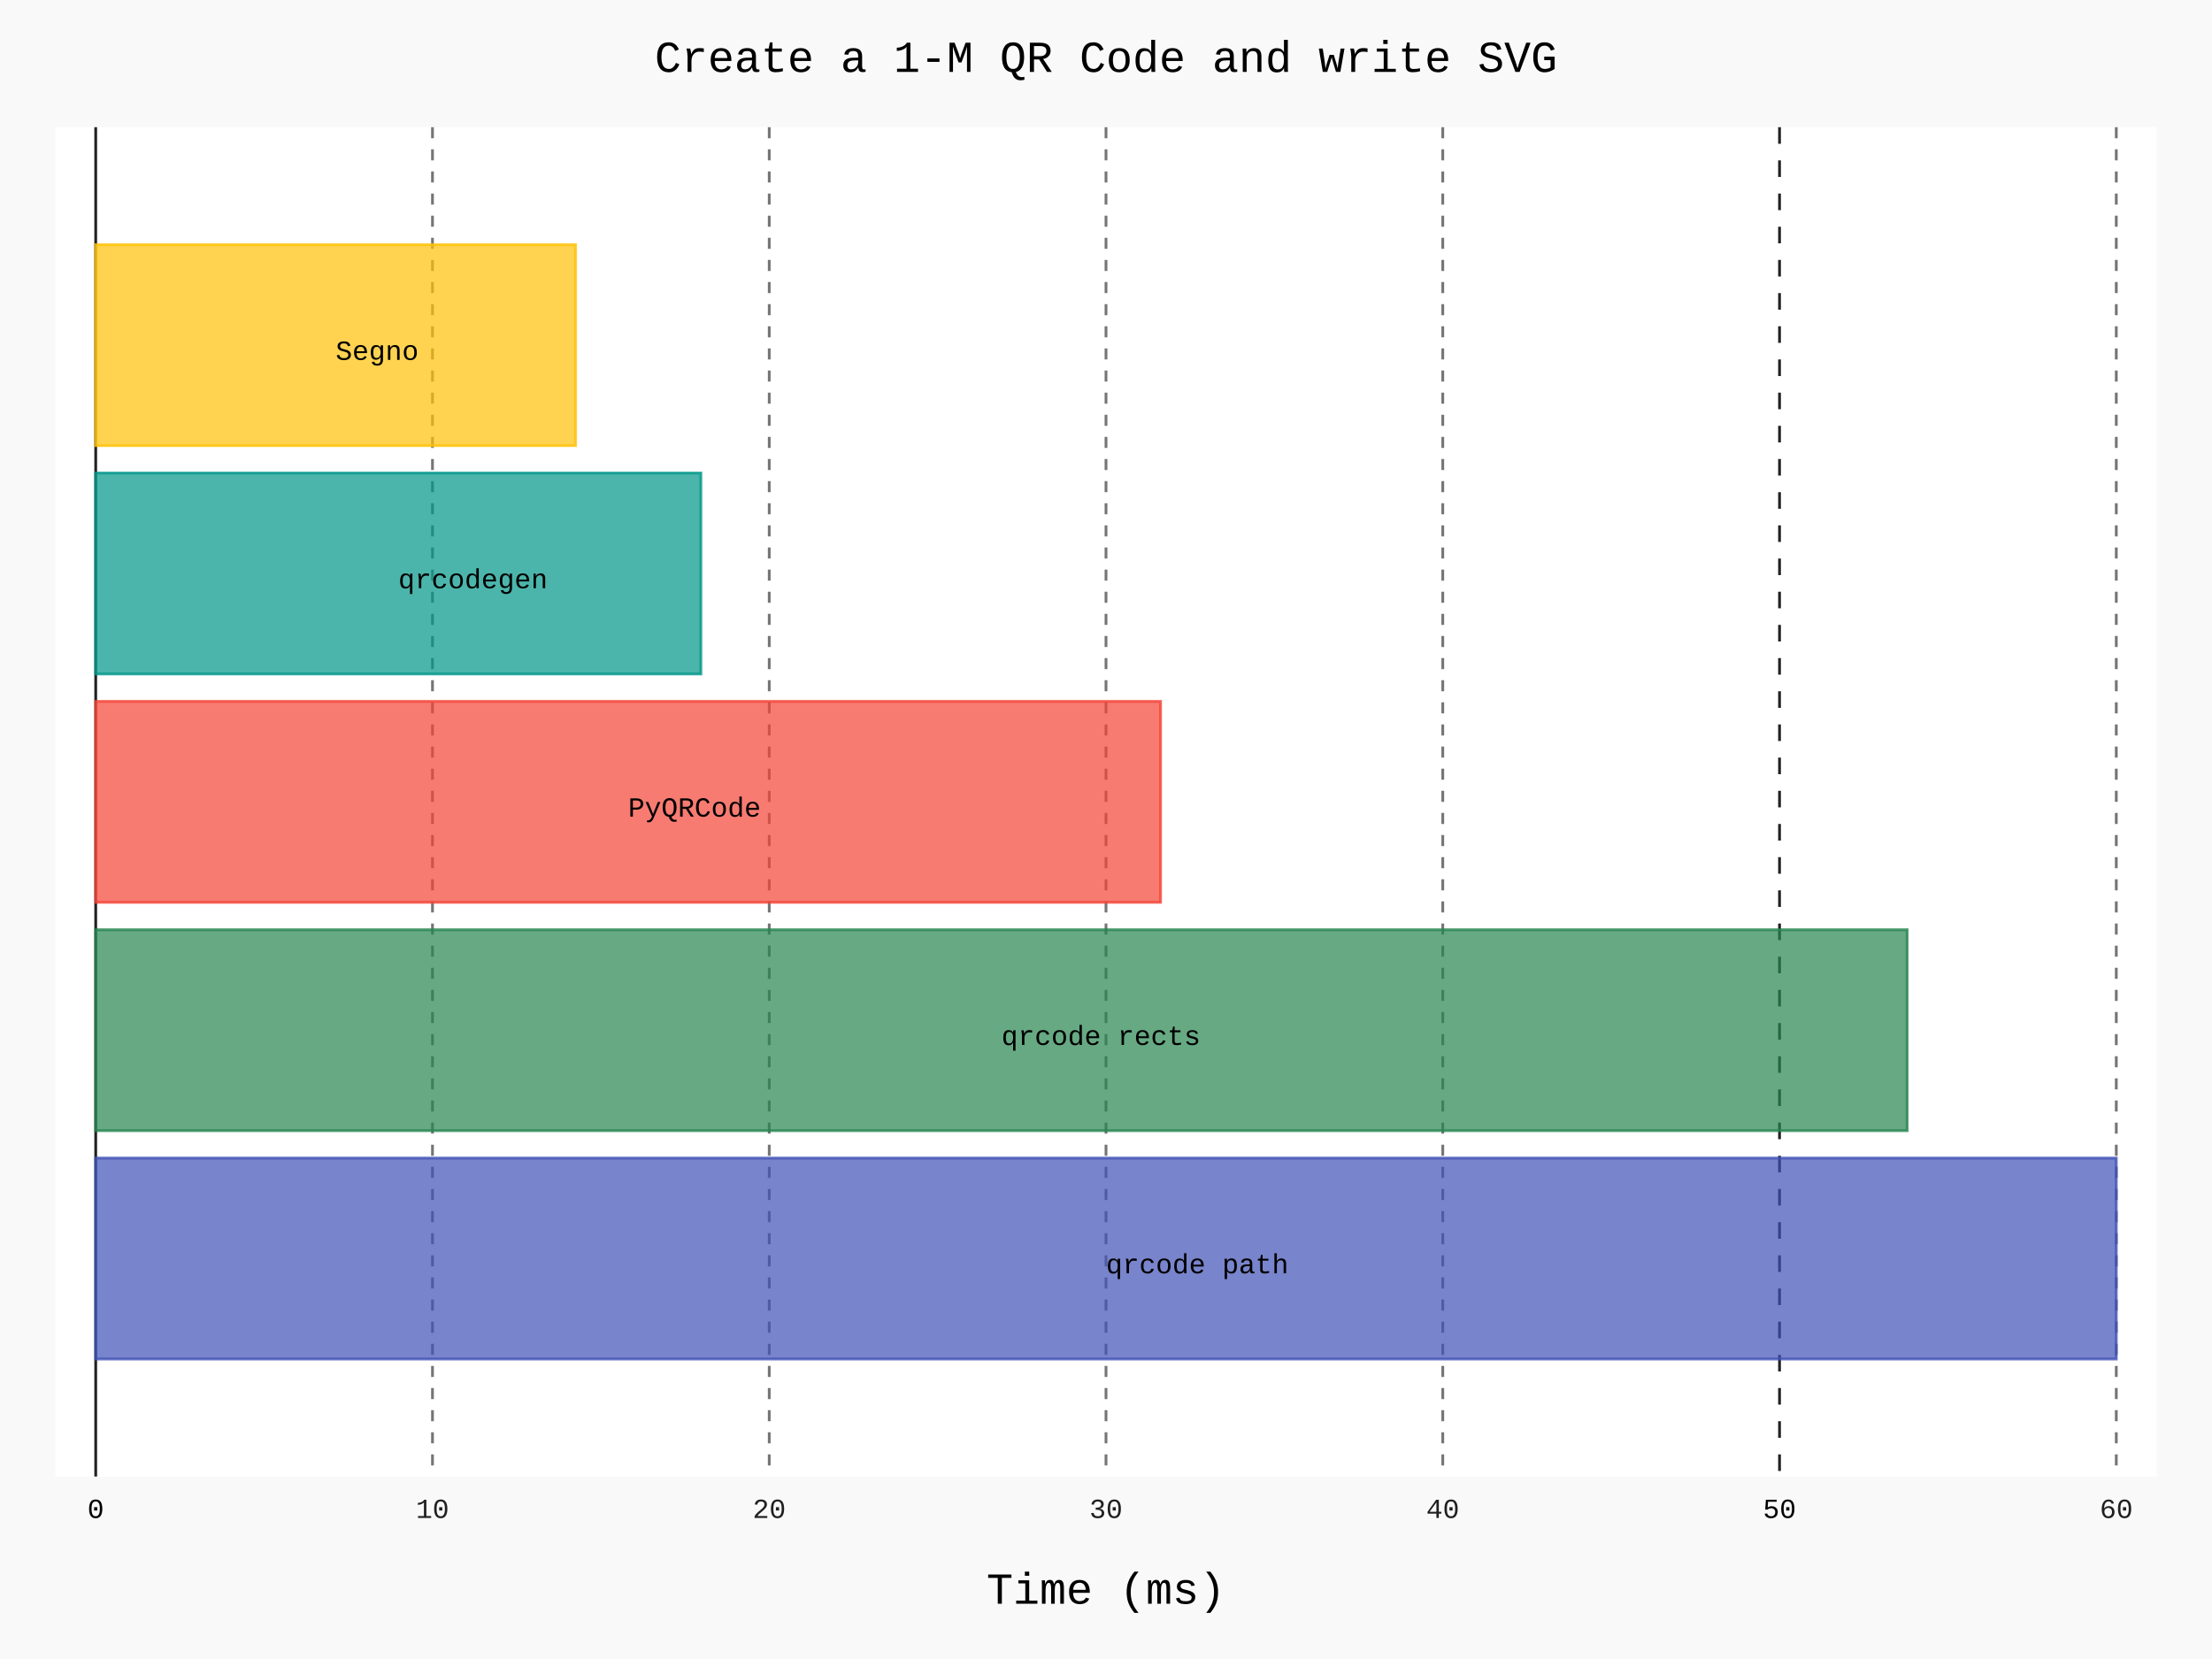
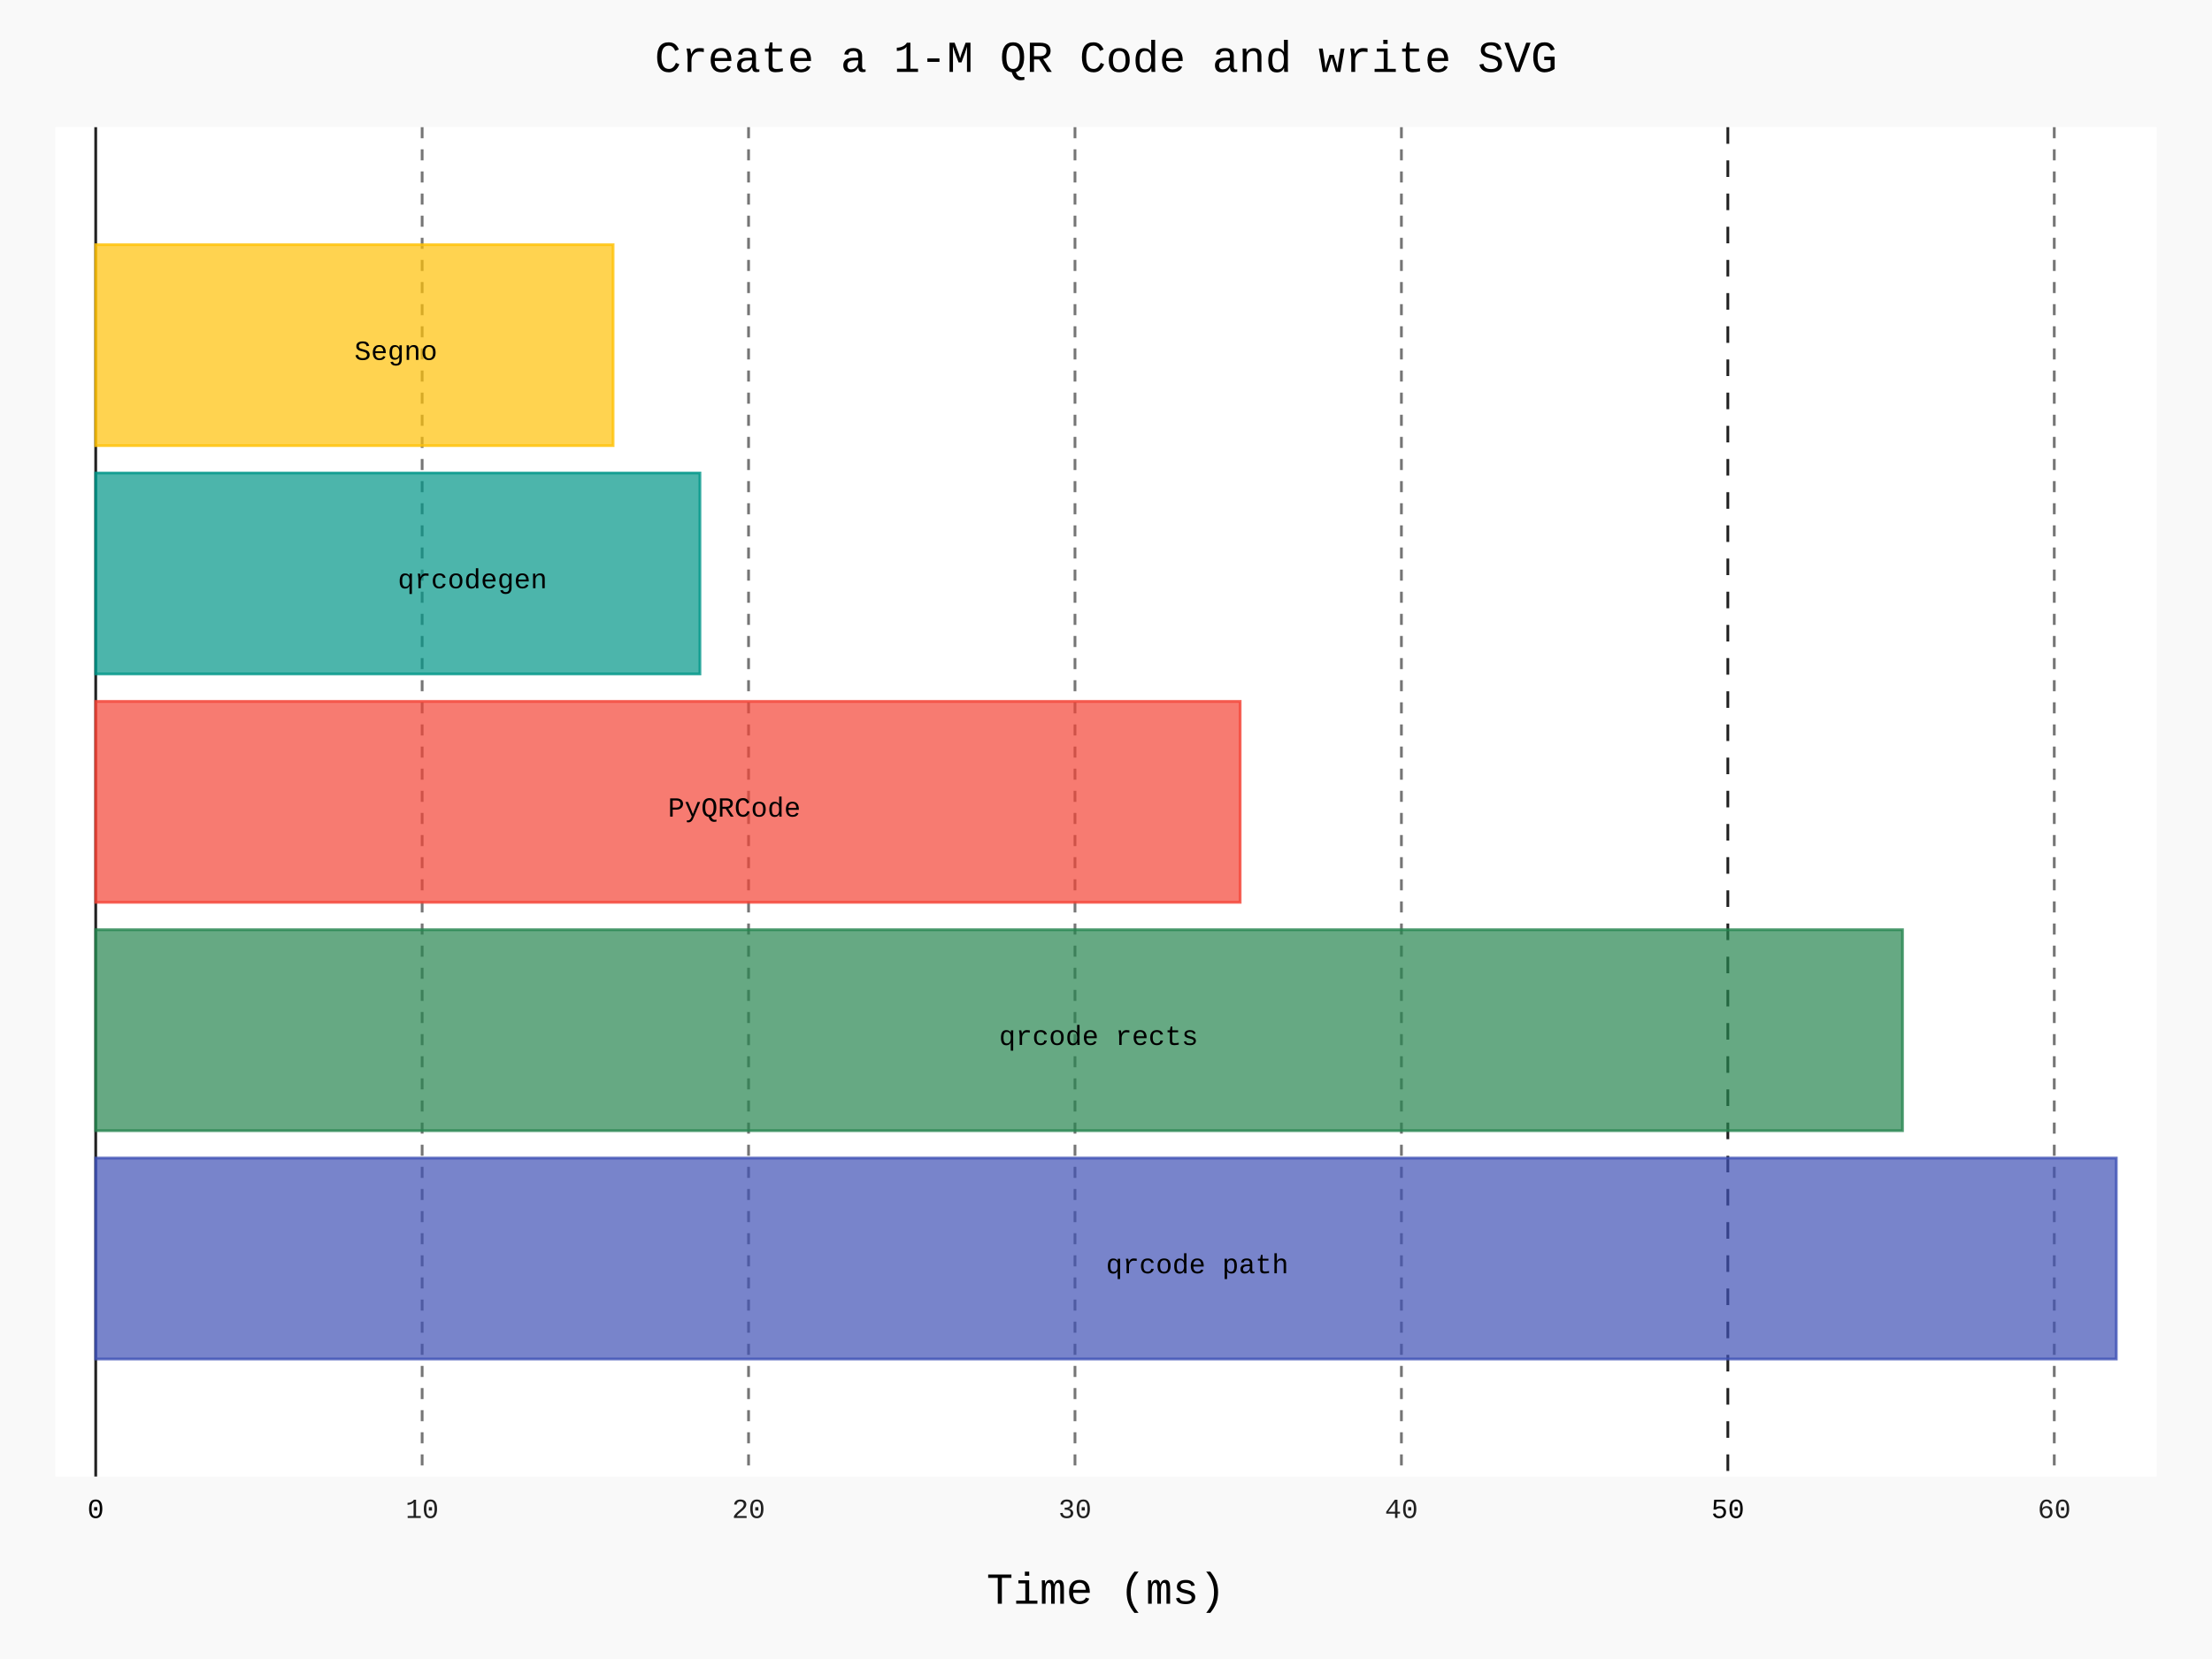
- <svg xmlns="http://www.w3.org/2000/svg" class="pygal-chart" id="chart-24f3d28e-d741-43fd-a59c-04d7cc5b841d" viewBox="0 0 800 600">
+ <svg xmlns="http://www.w3.org/2000/svg" class="pygal-chart" id="chart-6d819985-db5c-4f23-97a9-2e53fc2bde25" viewBox="0 0 800 600">
  <defs>
-     <style type="text/css">#chart-24f3d28e-d741-43fd-a59c-04d7cc5b841d{-webkit-user-select:none;-webkit-font-smoothing:antialiased;font-family:Consolas,"Liberation Mono",Menlo,Courier,monospace}#chart-24f3d28e-d741-43fd-a59c-04d7cc5b841d .title{font-family:Consolas,"Liberation Mono",Menlo,Courier,monospace;font-size:16px}#chart-24f3d28e-d741-43fd-a59c-04d7cc5b841d .legends .legend text{font-family:Consolas,"Liberation Mono",Menlo,Courier,monospace;font-size:14px}#chart-24f3d28e-d741-43fd-a59c-04d7cc5b841d .axis text{font-family:Consolas,"Liberation Mono",Menlo,Courier,monospace;font-size:10px}#chart-24f3d28e-d741-43fd-a59c-04d7cc5b841d .axis text.major{font-family:Consolas,"Liberation Mono",Menlo,Courier,monospace;font-size:10px}#chart-24f3d28e-d741-43fd-a59c-04d7cc5b841d .text-overlay text.value{font-family:Consolas,"Liberation Mono",Menlo,Courier,monospace;font-size:16px}#chart-24f3d28e-d741-43fd-a59c-04d7cc5b841d .text-overlay text.label{font-family:Consolas,"Liberation Mono",Menlo,Courier,monospace;font-size:10px}#chart-24f3d28e-d741-43fd-a59c-04d7cc5b841d .tooltip{font-family:Consolas,"Liberation Mono",Menlo,Courier,monospace;font-size:14px}#chart-24f3d28e-d741-43fd-a59c-04d7cc5b841d text.no_data{font-family:Consolas,"Liberation Mono",Menlo,Courier,monospace;font-size:64px}
- #chart-24f3d28e-d741-43fd-a59c-04d7cc5b841d{background-color:rgba(249,249,249,1)}#chart-24f3d28e-d741-43fd-a59c-04d7cc5b841d path,#chart-24f3d28e-d741-43fd-a59c-04d7cc5b841d line,#chart-24f3d28e-d741-43fd-a59c-04d7cc5b841d rect,#chart-24f3d28e-d741-43fd-a59c-04d7cc5b841d circle{-webkit-transition:150ms;-moz-transition:150ms;transition:150ms}#chart-24f3d28e-d741-43fd-a59c-04d7cc5b841d .graph &gt; .background{fill:rgba(249,249,249,1)}#chart-24f3d28e-d741-43fd-a59c-04d7cc5b841d .plot &gt; .background{fill:rgba(255,255,255,1)}#chart-24f3d28e-d741-43fd-a59c-04d7cc5b841d .graph{fill:rgba(0,0,0,.87)}#chart-24f3d28e-d741-43fd-a59c-04d7cc5b841d text.no_data{fill:rgba(0,0,0,1)}#chart-24f3d28e-d741-43fd-a59c-04d7cc5b841d .title{fill:rgba(0,0,0,1)}#chart-24f3d28e-d741-43fd-a59c-04d7cc5b841d .legends .legend text{fill:rgba(0,0,0,.87)}#chart-24f3d28e-d741-43fd-a59c-04d7cc5b841d .legends .legend:hover text{fill:rgba(0,0,0,1)}#chart-24f3d28e-d741-43fd-a59c-04d7cc5b841d .axis .line{stroke:rgba(0,0,0,1)}#chart-24f3d28e-d741-43fd-a59c-04d7cc5b841d .axis .guide.line{stroke:rgba(0,0,0,.54)}#chart-24f3d28e-d741-43fd-a59c-04d7cc5b841d .axis .major.line{stroke:rgba(0,0,0,.87)}#chart-24f3d28e-d741-43fd-a59c-04d7cc5b841d .axis text.major{fill:rgba(0,0,0,1)}#chart-24f3d28e-d741-43fd-a59c-04d7cc5b841d .axis.y .guides:hover .guide.line,#chart-24f3d28e-d741-43fd-a59c-04d7cc5b841d .line-graph .axis.x .guides:hover .guide.line,#chart-24f3d28e-d741-43fd-a59c-04d7cc5b841d .stackedline-graph .axis.x .guides:hover .guide.line,#chart-24f3d28e-d741-43fd-a59c-04d7cc5b841d .xy-graph .axis.x .guides:hover .guide.line{stroke:rgba(0,0,0,1)}#chart-24f3d28e-d741-43fd-a59c-04d7cc5b841d .axis .guides:hover text{fill:rgba(0,0,0,1)}#chart-24f3d28e-d741-43fd-a59c-04d7cc5b841d .reactive{fill-opacity:.7;stroke-opacity:.8}#chart-24f3d28e-d741-43fd-a59c-04d7cc5b841d .ci{stroke:rgba(0,0,0,.87)}#chart-24f3d28e-d741-43fd-a59c-04d7cc5b841d .reactive.active,#chart-24f3d28e-d741-43fd-a59c-04d7cc5b841d .active .reactive{fill-opacity:.8;stroke-opacity:.9;stroke-width:4}#chart-24f3d28e-d741-43fd-a59c-04d7cc5b841d .ci .reactive.active{stroke-width:1.5}#chart-24f3d28e-d741-43fd-a59c-04d7cc5b841d .series text{fill:rgba(0,0,0,1)}#chart-24f3d28e-d741-43fd-a59c-04d7cc5b841d .tooltip rect{fill:rgba(255,255,255,1);stroke:rgba(0,0,0,1);-webkit-transition:opacity 150ms;-moz-transition:opacity 150ms;transition:opacity 150ms}#chart-24f3d28e-d741-43fd-a59c-04d7cc5b841d .tooltip .label{fill:rgba(0,0,0,.87)}#chart-24f3d28e-d741-43fd-a59c-04d7cc5b841d .tooltip .label{fill:rgba(0,0,0,.87)}#chart-24f3d28e-d741-43fd-a59c-04d7cc5b841d .tooltip .legend{font-size:.8em;fill:rgba(0,0,0,.54)}#chart-24f3d28e-d741-43fd-a59c-04d7cc5b841d .tooltip .x_label{font-size:.6em;fill:rgba(0,0,0,1)}#chart-24f3d28e-d741-43fd-a59c-04d7cc5b841d .tooltip .xlink{font-size:.5em;text-decoration:underline}#chart-24f3d28e-d741-43fd-a59c-04d7cc5b841d .tooltip .value{font-size:1.5em}#chart-24f3d28e-d741-43fd-a59c-04d7cc5b841d .bound{font-size:.5em}#chart-24f3d28e-d741-43fd-a59c-04d7cc5b841d .max-value{font-size:.75em;fill:rgba(0,0,0,.54)}#chart-24f3d28e-d741-43fd-a59c-04d7cc5b841d .map-element{fill:rgba(255,255,255,1);stroke:rgba(0,0,0,.54) !important}#chart-24f3d28e-d741-43fd-a59c-04d7cc5b841d .map-element .reactive{fill-opacity:inherit;stroke-opacity:inherit}#chart-24f3d28e-d741-43fd-a59c-04d7cc5b841d .color-0,#chart-24f3d28e-d741-43fd-a59c-04d7cc5b841d .color-0 a:visited{stroke:#F44336;fill:#F44336}#chart-24f3d28e-d741-43fd-a59c-04d7cc5b841d .color-1,#chart-24f3d28e-d741-43fd-a59c-04d7cc5b841d .color-1 a:visited{stroke:#3F51B5;fill:#3F51B5}#chart-24f3d28e-d741-43fd-a59c-04d7cc5b841d .color-2,#chart-24f3d28e-d741-43fd-a59c-04d7cc5b841d .color-2 a:visited{stroke:#009688;fill:#009688}#chart-24f3d28e-d741-43fd-a59c-04d7cc5b841d .color-3,#chart-24f3d28e-d741-43fd-a59c-04d7cc5b841d .color-3 a:visited{stroke:#FFC107;fill:#FFC107}#chart-24f3d28e-d741-43fd-a59c-04d7cc5b841d .color-4,#chart-24f3d28e-d741-43fd-a59c-04d7cc5b841d .color-4 a:visited{stroke:#FF5722;fill:#FF5722}#chart-24f3d28e-d741-43fd-a59c-04d7cc5b841d .text-overlay .color-0 text{fill:black}#chart-24f3d28e-d741-43fd-a59c-04d7cc5b841d .text-overlay .color-1 text{fill:black}#chart-24f3d28e-d741-43fd-a59c-04d7cc5b841d .text-overlay .color-2 text{fill:black}#chart-24f3d28e-d741-43fd-a59c-04d7cc5b841d .text-overlay .color-3 text{fill:black}#chart-24f3d28e-d741-43fd-a59c-04d7cc5b841d .text-overlay .color-4 text{fill:black}
- #chart-24f3d28e-d741-43fd-a59c-04d7cc5b841d text.no_data{text-anchor:middle}#chart-24f3d28e-d741-43fd-a59c-04d7cc5b841d .guide.line{fill:none}#chart-24f3d28e-d741-43fd-a59c-04d7cc5b841d .centered{text-anchor:middle}#chart-24f3d28e-d741-43fd-a59c-04d7cc5b841d .title{text-anchor:middle}#chart-24f3d28e-d741-43fd-a59c-04d7cc5b841d .legends .legend text{fill-opacity:1}#chart-24f3d28e-d741-43fd-a59c-04d7cc5b841d .axis.x text{text-anchor:middle}#chart-24f3d28e-d741-43fd-a59c-04d7cc5b841d .axis.x:not(.web) text[transform]{text-anchor:start}#chart-24f3d28e-d741-43fd-a59c-04d7cc5b841d .axis.x:not(.web) text[transform].backwards{text-anchor:end}#chart-24f3d28e-d741-43fd-a59c-04d7cc5b841d .axis.y text{text-anchor:end}#chart-24f3d28e-d741-43fd-a59c-04d7cc5b841d .axis.y text[transform].backwards{text-anchor:start}#chart-24f3d28e-d741-43fd-a59c-04d7cc5b841d .axis.y2 text{text-anchor:start}#chart-24f3d28e-d741-43fd-a59c-04d7cc5b841d .axis.y2 text[transform].backwards{text-anchor:end}#chart-24f3d28e-d741-43fd-a59c-04d7cc5b841d .axis .guide.line{stroke-dasharray:4,4}#chart-24f3d28e-d741-43fd-a59c-04d7cc5b841d .axis .major.guide.line{stroke-dasharray:6,6}#chart-24f3d28e-d741-43fd-a59c-04d7cc5b841d .horizontal .axis.y .guide.line,#chart-24f3d28e-d741-43fd-a59c-04d7cc5b841d .horizontal .axis.y2 .guide.line,#chart-24f3d28e-d741-43fd-a59c-04d7cc5b841d .vertical .axis.x .guide.line{opacity:0}#chart-24f3d28e-d741-43fd-a59c-04d7cc5b841d .horizontal .axis.always_show .guide.line,#chart-24f3d28e-d741-43fd-a59c-04d7cc5b841d .vertical .axis.always_show .guide.line{opacity:1 !important}#chart-24f3d28e-d741-43fd-a59c-04d7cc5b841d .axis.y .guides:hover .guide.line,#chart-24f3d28e-d741-43fd-a59c-04d7cc5b841d .axis.y2 .guides:hover .guide.line,#chart-24f3d28e-d741-43fd-a59c-04d7cc5b841d .axis.x .guides:hover .guide.line{opacity:1}#chart-24f3d28e-d741-43fd-a59c-04d7cc5b841d .axis .guides:hover text{opacity:1}#chart-24f3d28e-d741-43fd-a59c-04d7cc5b841d .nofill{fill:none}#chart-24f3d28e-d741-43fd-a59c-04d7cc5b841d .subtle-fill{fill-opacity:.2}#chart-24f3d28e-d741-43fd-a59c-04d7cc5b841d .dot{stroke-width:1px;fill-opacity:1}#chart-24f3d28e-d741-43fd-a59c-04d7cc5b841d .dot.active{stroke-width:5px}#chart-24f3d28e-d741-43fd-a59c-04d7cc5b841d .dot.negative{fill:transparent}#chart-24f3d28e-d741-43fd-a59c-04d7cc5b841d text,#chart-24f3d28e-d741-43fd-a59c-04d7cc5b841d tspan{stroke:none !important}#chart-24f3d28e-d741-43fd-a59c-04d7cc5b841d .series text.active{opacity:1}#chart-24f3d28e-d741-43fd-a59c-04d7cc5b841d .tooltip rect{fill-opacity:.95;stroke-width:.5}#chart-24f3d28e-d741-43fd-a59c-04d7cc5b841d .tooltip text{fill-opacity:1}#chart-24f3d28e-d741-43fd-a59c-04d7cc5b841d .showable{visibility:hidden}#chart-24f3d28e-d741-43fd-a59c-04d7cc5b841d .showable.shown{visibility:visible}#chart-24f3d28e-d741-43fd-a59c-04d7cc5b841d .gauge-background{fill:rgba(229,229,229,1);stroke:none}#chart-24f3d28e-d741-43fd-a59c-04d7cc5b841d .bg-lines{stroke:rgba(249,249,249,1);stroke-width:2px}</style>
+     <style type="text/css">#chart-6d819985-db5c-4f23-97a9-2e53fc2bde25{-webkit-user-select:none;-webkit-font-smoothing:antialiased;font-family:Consolas,"Liberation Mono",Menlo,Courier,monospace}#chart-6d819985-db5c-4f23-97a9-2e53fc2bde25 .title{font-family:Consolas,"Liberation Mono",Menlo,Courier,monospace;font-size:16px}#chart-6d819985-db5c-4f23-97a9-2e53fc2bde25 .legends .legend text{font-family:Consolas,"Liberation Mono",Menlo,Courier,monospace;font-size:14px}#chart-6d819985-db5c-4f23-97a9-2e53fc2bde25 .axis text{font-family:Consolas,"Liberation Mono",Menlo,Courier,monospace;font-size:10px}#chart-6d819985-db5c-4f23-97a9-2e53fc2bde25 .axis text.major{font-family:Consolas,"Liberation Mono",Menlo,Courier,monospace;font-size:10px}#chart-6d819985-db5c-4f23-97a9-2e53fc2bde25 .text-overlay text.value{font-family:Consolas,"Liberation Mono",Menlo,Courier,monospace;font-size:16px}#chart-6d819985-db5c-4f23-97a9-2e53fc2bde25 .text-overlay text.label{font-family:Consolas,"Liberation Mono",Menlo,Courier,monospace;font-size:10px}#chart-6d819985-db5c-4f23-97a9-2e53fc2bde25 .tooltip{font-family:Consolas,"Liberation Mono",Menlo,Courier,monospace;font-size:14px}#chart-6d819985-db5c-4f23-97a9-2e53fc2bde25 text.no_data{font-family:Consolas,"Liberation Mono",Menlo,Courier,monospace;font-size:64px}
+ #chart-6d819985-db5c-4f23-97a9-2e53fc2bde25{background-color:rgba(249,249,249,1)}#chart-6d819985-db5c-4f23-97a9-2e53fc2bde25 path,#chart-6d819985-db5c-4f23-97a9-2e53fc2bde25 line,#chart-6d819985-db5c-4f23-97a9-2e53fc2bde25 rect,#chart-6d819985-db5c-4f23-97a9-2e53fc2bde25 circle{-webkit-transition:150ms;-moz-transition:150ms;transition:150ms}#chart-6d819985-db5c-4f23-97a9-2e53fc2bde25 .graph &gt; .background{fill:rgba(249,249,249,1)}#chart-6d819985-db5c-4f23-97a9-2e53fc2bde25 .plot &gt; .background{fill:rgba(255,255,255,1)}#chart-6d819985-db5c-4f23-97a9-2e53fc2bde25 .graph{fill:rgba(0,0,0,.87)}#chart-6d819985-db5c-4f23-97a9-2e53fc2bde25 text.no_data{fill:rgba(0,0,0,1)}#chart-6d819985-db5c-4f23-97a9-2e53fc2bde25 .title{fill:rgba(0,0,0,1)}#chart-6d819985-db5c-4f23-97a9-2e53fc2bde25 .legends .legend text{fill:rgba(0,0,0,.87)}#chart-6d819985-db5c-4f23-97a9-2e53fc2bde25 .legends .legend:hover text{fill:rgba(0,0,0,1)}#chart-6d819985-db5c-4f23-97a9-2e53fc2bde25 .axis .line{stroke:rgba(0,0,0,1)}#chart-6d819985-db5c-4f23-97a9-2e53fc2bde25 .axis .guide.line{stroke:rgba(0,0,0,.54)}#chart-6d819985-db5c-4f23-97a9-2e53fc2bde25 .axis .major.line{stroke:rgba(0,0,0,.87)}#chart-6d819985-db5c-4f23-97a9-2e53fc2bde25 .axis text.major{fill:rgba(0,0,0,1)}#chart-6d819985-db5c-4f23-97a9-2e53fc2bde25 .axis.y .guides:hover .guide.line,#chart-6d819985-db5c-4f23-97a9-2e53fc2bde25 .line-graph .axis.x .guides:hover .guide.line,#chart-6d819985-db5c-4f23-97a9-2e53fc2bde25 .stackedline-graph .axis.x .guides:hover .guide.line,#chart-6d819985-db5c-4f23-97a9-2e53fc2bde25 .xy-graph .axis.x .guides:hover .guide.line{stroke:rgba(0,0,0,1)}#chart-6d819985-db5c-4f23-97a9-2e53fc2bde25 .axis .guides:hover text{fill:rgba(0,0,0,1)}#chart-6d819985-db5c-4f23-97a9-2e53fc2bde25 .reactive{fill-opacity:.7;stroke-opacity:.8}#chart-6d819985-db5c-4f23-97a9-2e53fc2bde25 .ci{stroke:rgba(0,0,0,.87)}#chart-6d819985-db5c-4f23-97a9-2e53fc2bde25 .reactive.active,#chart-6d819985-db5c-4f23-97a9-2e53fc2bde25 .active .reactive{fill-opacity:.8;stroke-opacity:.9;stroke-width:4}#chart-6d819985-db5c-4f23-97a9-2e53fc2bde25 .ci .reactive.active{stroke-width:1.5}#chart-6d819985-db5c-4f23-97a9-2e53fc2bde25 .series text{fill:rgba(0,0,0,1)}#chart-6d819985-db5c-4f23-97a9-2e53fc2bde25 .tooltip rect{fill:rgba(255,255,255,1);stroke:rgba(0,0,0,1);-webkit-transition:opacity 150ms;-moz-transition:opacity 150ms;transition:opacity 150ms}#chart-6d819985-db5c-4f23-97a9-2e53fc2bde25 .tooltip .label{fill:rgba(0,0,0,.87)}#chart-6d819985-db5c-4f23-97a9-2e53fc2bde25 .tooltip .label{fill:rgba(0,0,0,.87)}#chart-6d819985-db5c-4f23-97a9-2e53fc2bde25 .tooltip .legend{font-size:.8em;fill:rgba(0,0,0,.54)}#chart-6d819985-db5c-4f23-97a9-2e53fc2bde25 .tooltip .x_label{font-size:.6em;fill:rgba(0,0,0,1)}#chart-6d819985-db5c-4f23-97a9-2e53fc2bde25 .tooltip .xlink{font-size:.5em;text-decoration:underline}#chart-6d819985-db5c-4f23-97a9-2e53fc2bde25 .tooltip .value{font-size:1.5em}#chart-6d819985-db5c-4f23-97a9-2e53fc2bde25 .bound{font-size:.5em}#chart-6d819985-db5c-4f23-97a9-2e53fc2bde25 .max-value{font-size:.75em;fill:rgba(0,0,0,.54)}#chart-6d819985-db5c-4f23-97a9-2e53fc2bde25 .map-element{fill:rgba(255,255,255,1);stroke:rgba(0,0,0,.54) !important}#chart-6d819985-db5c-4f23-97a9-2e53fc2bde25 .map-element .reactive{fill-opacity:inherit;stroke-opacity:inherit}#chart-6d819985-db5c-4f23-97a9-2e53fc2bde25 .color-0,#chart-6d819985-db5c-4f23-97a9-2e53fc2bde25 .color-0 a:visited{stroke:#F44336;fill:#F44336}#chart-6d819985-db5c-4f23-97a9-2e53fc2bde25 .color-1,#chart-6d819985-db5c-4f23-97a9-2e53fc2bde25 .color-1 a:visited{stroke:#3F51B5;fill:#3F51B5}#chart-6d819985-db5c-4f23-97a9-2e53fc2bde25 .color-2,#chart-6d819985-db5c-4f23-97a9-2e53fc2bde25 .color-2 a:visited{stroke:#009688;fill:#009688}#chart-6d819985-db5c-4f23-97a9-2e53fc2bde25 .color-3,#chart-6d819985-db5c-4f23-97a9-2e53fc2bde25 .color-3 a:visited{stroke:#FFC107;fill:#FFC107}#chart-6d819985-db5c-4f23-97a9-2e53fc2bde25 .color-4,#chart-6d819985-db5c-4f23-97a9-2e53fc2bde25 .color-4 a:visited{stroke:#FF5722;fill:#FF5722}#chart-6d819985-db5c-4f23-97a9-2e53fc2bde25 .text-overlay .color-0 text{fill:black}#chart-6d819985-db5c-4f23-97a9-2e53fc2bde25 .text-overlay .color-1 text{fill:black}#chart-6d819985-db5c-4f23-97a9-2e53fc2bde25 .text-overlay .color-2 text{fill:black}#chart-6d819985-db5c-4f23-97a9-2e53fc2bde25 .text-overlay .color-3 text{fill:black}#chart-6d819985-db5c-4f23-97a9-2e53fc2bde25 .text-overlay .color-4 text{fill:black}
+ #chart-6d819985-db5c-4f23-97a9-2e53fc2bde25 text.no_data{text-anchor:middle}#chart-6d819985-db5c-4f23-97a9-2e53fc2bde25 .guide.line{fill:none}#chart-6d819985-db5c-4f23-97a9-2e53fc2bde25 .centered{text-anchor:middle}#chart-6d819985-db5c-4f23-97a9-2e53fc2bde25 .title{text-anchor:middle}#chart-6d819985-db5c-4f23-97a9-2e53fc2bde25 .legends .legend text{fill-opacity:1}#chart-6d819985-db5c-4f23-97a9-2e53fc2bde25 .axis.x text{text-anchor:middle}#chart-6d819985-db5c-4f23-97a9-2e53fc2bde25 .axis.x:not(.web) text[transform]{text-anchor:start}#chart-6d819985-db5c-4f23-97a9-2e53fc2bde25 .axis.x:not(.web) text[transform].backwards{text-anchor:end}#chart-6d819985-db5c-4f23-97a9-2e53fc2bde25 .axis.y text{text-anchor:end}#chart-6d819985-db5c-4f23-97a9-2e53fc2bde25 .axis.y text[transform].backwards{text-anchor:start}#chart-6d819985-db5c-4f23-97a9-2e53fc2bde25 .axis.y2 text{text-anchor:start}#chart-6d819985-db5c-4f23-97a9-2e53fc2bde25 .axis.y2 text[transform].backwards{text-anchor:end}#chart-6d819985-db5c-4f23-97a9-2e53fc2bde25 .axis .guide.line{stroke-dasharray:4,4}#chart-6d819985-db5c-4f23-97a9-2e53fc2bde25 .axis .major.guide.line{stroke-dasharray:6,6}#chart-6d819985-db5c-4f23-97a9-2e53fc2bde25 .horizontal .axis.y .guide.line,#chart-6d819985-db5c-4f23-97a9-2e53fc2bde25 .horizontal .axis.y2 .guide.line,#chart-6d819985-db5c-4f23-97a9-2e53fc2bde25 .vertical .axis.x .guide.line{opacity:0}#chart-6d819985-db5c-4f23-97a9-2e53fc2bde25 .horizontal .axis.always_show .guide.line,#chart-6d819985-db5c-4f23-97a9-2e53fc2bde25 .vertical .axis.always_show .guide.line{opacity:1 !important}#chart-6d819985-db5c-4f23-97a9-2e53fc2bde25 .axis.y .guides:hover .guide.line,#chart-6d819985-db5c-4f23-97a9-2e53fc2bde25 .axis.y2 .guides:hover .guide.line,#chart-6d819985-db5c-4f23-97a9-2e53fc2bde25 .axis.x .guides:hover .guide.line{opacity:1}#chart-6d819985-db5c-4f23-97a9-2e53fc2bde25 .axis .guides:hover text{opacity:1}#chart-6d819985-db5c-4f23-97a9-2e53fc2bde25 .nofill{fill:none}#chart-6d819985-db5c-4f23-97a9-2e53fc2bde25 .subtle-fill{fill-opacity:.2}#chart-6d819985-db5c-4f23-97a9-2e53fc2bde25 .dot{stroke-width:1px;fill-opacity:1}#chart-6d819985-db5c-4f23-97a9-2e53fc2bde25 .dot.active{stroke-width:5px}#chart-6d819985-db5c-4f23-97a9-2e53fc2bde25 .dot.negative{fill:transparent}#chart-6d819985-db5c-4f23-97a9-2e53fc2bde25 text,#chart-6d819985-db5c-4f23-97a9-2e53fc2bde25 tspan{stroke:none !important}#chart-6d819985-db5c-4f23-97a9-2e53fc2bde25 .series text.active{opacity:1}#chart-6d819985-db5c-4f23-97a9-2e53fc2bde25 .tooltip rect{fill-opacity:.95;stroke-width:.5}#chart-6d819985-db5c-4f23-97a9-2e53fc2bde25 .tooltip text{fill-opacity:1}#chart-6d819985-db5c-4f23-97a9-2e53fc2bde25 .showable{visibility:hidden}#chart-6d819985-db5c-4f23-97a9-2e53fc2bde25 .showable.shown{visibility:visible}#chart-6d819985-db5c-4f23-97a9-2e53fc2bde25 .gauge-background{fill:rgba(229,229,229,1);stroke:none}#chart-6d819985-db5c-4f23-97a9-2e53fc2bde25 .bg-lines{stroke:rgba(249,249,249,1);stroke-width:2px}</style>
  </defs>
  <g class="graph horizontalbar-graph horizontal">
    <rect class="background" height="600" width="800" x="0" y="0" />
    <g class="plot" transform="translate(20, 46)">
      <rect class="background" height="488" width="760" x="0" y="0" />
      <g class="axis x always_show">
        <g class="guides">
          <path class="axis major line" d="M14.615 0 v488" />
          <text class="major" x="14.615" y="503.0">0</text>
        </g>
        <g class="guides">
-           <path class="guide line" d="M136.41 0 v488" />
-           <text class="" x="136.41" y="503.0">10</text>
+           <path class="guide line" d="M132.672 0 v488" />
+           <text class="" x="132.672" y="503.0">10</text>
        </g>
        <g class="guides">
-           <path class="guide line" d="M258.205 0 v488" />
-           <text class="" x="258.205" y="503.0">20</text>
+           <path class="guide line" d="M250.728 0 v488" />
+           <text class="" x="250.728" y="503.0">20</text>
        </g>
        <g class="guides">
-           <path class="guide line" d="M380 0 v488" />
-           <text class="" x="380.0" y="503.0">30</text>
+           <path class="guide line" d="M368.785 0 v488" />
+           <text class="" x="368.785" y="503.0">30</text>
        </g>
        <g class="guides">
-           <path class="guide line" d="M501.795 0 v488" />
-           <text class="" x="501.795" y="503.0">40</text>
+           <path class="guide line" d="M486.841 0 v488" />
+           <text class="" x="486.841" y="503.0">40</text>
        </g>
        <g class="guides">
-           <path class="major guide line" d="M623.59 0 v488" />
-           <text class="major" x="623.59" y="503.0">50</text>
+           <path class="major guide line" d="M604.897 0 v488" />
+           <text class="major" x="604.897" y="503.0">50</text>
        </g>
        <g class="guides">
-           <path class="guide line" d="M745.385 0 v488" />
-           <text class="" x="745.385" y="503.0">60</text>
+           <path class="guide line" d="M722.954 0 v488" />
+           <text class="" x="722.954" y="503.0">60</text>
        </g>
      </g>
      <g class="series serie-4 color-4">
        <g class="bars">
          <g class="bar" style="fill: #3F51B5; stroke: #3F51B5">
            <rect class="rect reactive tooltip-trigger" height="72.674" rx="0" ry="0" width="730.769" x="14.615" y="372.832" />
          </g>
        </g>
      </g>
      <g class="series serie-3 color-3">
        <g class="bars">
          <g class="bar" style="fill: #26854F; stroke: #26854F">
-             <rect class="rect reactive tooltip-trigger" height="72.674" rx="0" ry="0" width="655.135" x="14.615" y="290.247" />
+             <rect class="rect reactive tooltip-trigger" height="72.674" rx="0" ry="0" width="653.442" x="14.615" y="290.247" />
          </g>
        </g>
      </g>
      <g class="series serie-2 color-2">
        <g class="bars">
          <g class="bar" style="fill: #F44336; stroke: #F44336">
-             <rect class="rect reactive tooltip-trigger" height="72.674" rx="0" ry="0" width="385.115" x="14.615" y="207.663" />
+             <rect class="rect reactive tooltip-trigger" height="72.674" rx="0" ry="0" width="413.906" x="14.615" y="207.663" />
          </g>
        </g>
      </g>
      <g class="series serie-1 color-1">
        <g class="bars">
          <g class="bar" style="fill: #009688; stroke: #009688">
-             <rect class="rect reactive tooltip-trigger" height="72.674" rx="0" ry="0" width="218.865" x="14.615" y="125.078" />
+             <rect class="rect reactive tooltip-trigger" height="72.674" rx="0" ry="0" width="218.522" x="14.615" y="125.078" />
          </g>
        </g>
      </g>
      <g class="series serie-0 color-0">
        <g class="bars">
          <g class="bar" style="fill: #FFC107; stroke: #FFC107">
-             <rect class="rect reactive tooltip-trigger" height="72.674" rx="0" ry="0" width="173.558" x="14.615" y="42.494" />
+             <rect class="rect reactive tooltip-trigger" height="72.674" rx="0" ry="0" width="187.119" x="14.615" y="42.494" />
          </g>
        </g>
      </g>
    </g>
    <g class="titles">
      <text class="title plot_title" x="400.0" y="26">Create a 1-M QR Code and write SVG</text>
      <text class="title" x="400.0" y="580">Time (ms)</text>
    </g>
    <g class="plot overlay" transform="translate(20, 46)">
      <g class="series serie-4 color-4" />
      <g class="series serie-3 color-3" />
      <g class="series serie-2 color-2" />
      <g class="series serie-1 color-1" />
      <g class="series serie-0 color-0" />
    </g>
    <g class="plot text-overlay" transform="translate(20, 46)">
      <g class="series serie-4 color-4">
        <text class="label" x="380.0" y="414.503">qrcode path</text>
      </g>
      <g class="series serie-3 color-3">
-         <text class="label" x="342.183" y="331.918">qrcode rects</text>
+         <text class="label" x="341.337" y="331.918">qrcode rects</text>
      </g>
      <g class="series serie-2 color-2">
-         <text class="label" x="207.173" y="249.333">PyQRCode</text>
+         <text class="label" x="221.568" y="249.333">PyQRCode</text>
      </g>
      <g class="series serie-1 color-1">
-         <text class="label" x="124.048" y="166.749">qrcodegen</text>
+         <text class="label" x="123.877" y="166.749">qrcodegen</text>
      </g>
      <g class="series serie-0 color-0">
-         <text class="label" x="101.394" y="84.164">Segno</text>
+         <text class="label" x="108.175" y="84.164">Segno</text>
      </g>
    </g>
    <g class="plot tooltip-overlay" transform="translate(20, 46)">
      <g class="tooltip" style="opacity: 0" transform="translate(0 0)">
        <rect class="tooltip-box" height="0" rx="0" ry="0" width="0" />
        <g class="text" />
      </g>
    </g>
  </g>
</svg>
